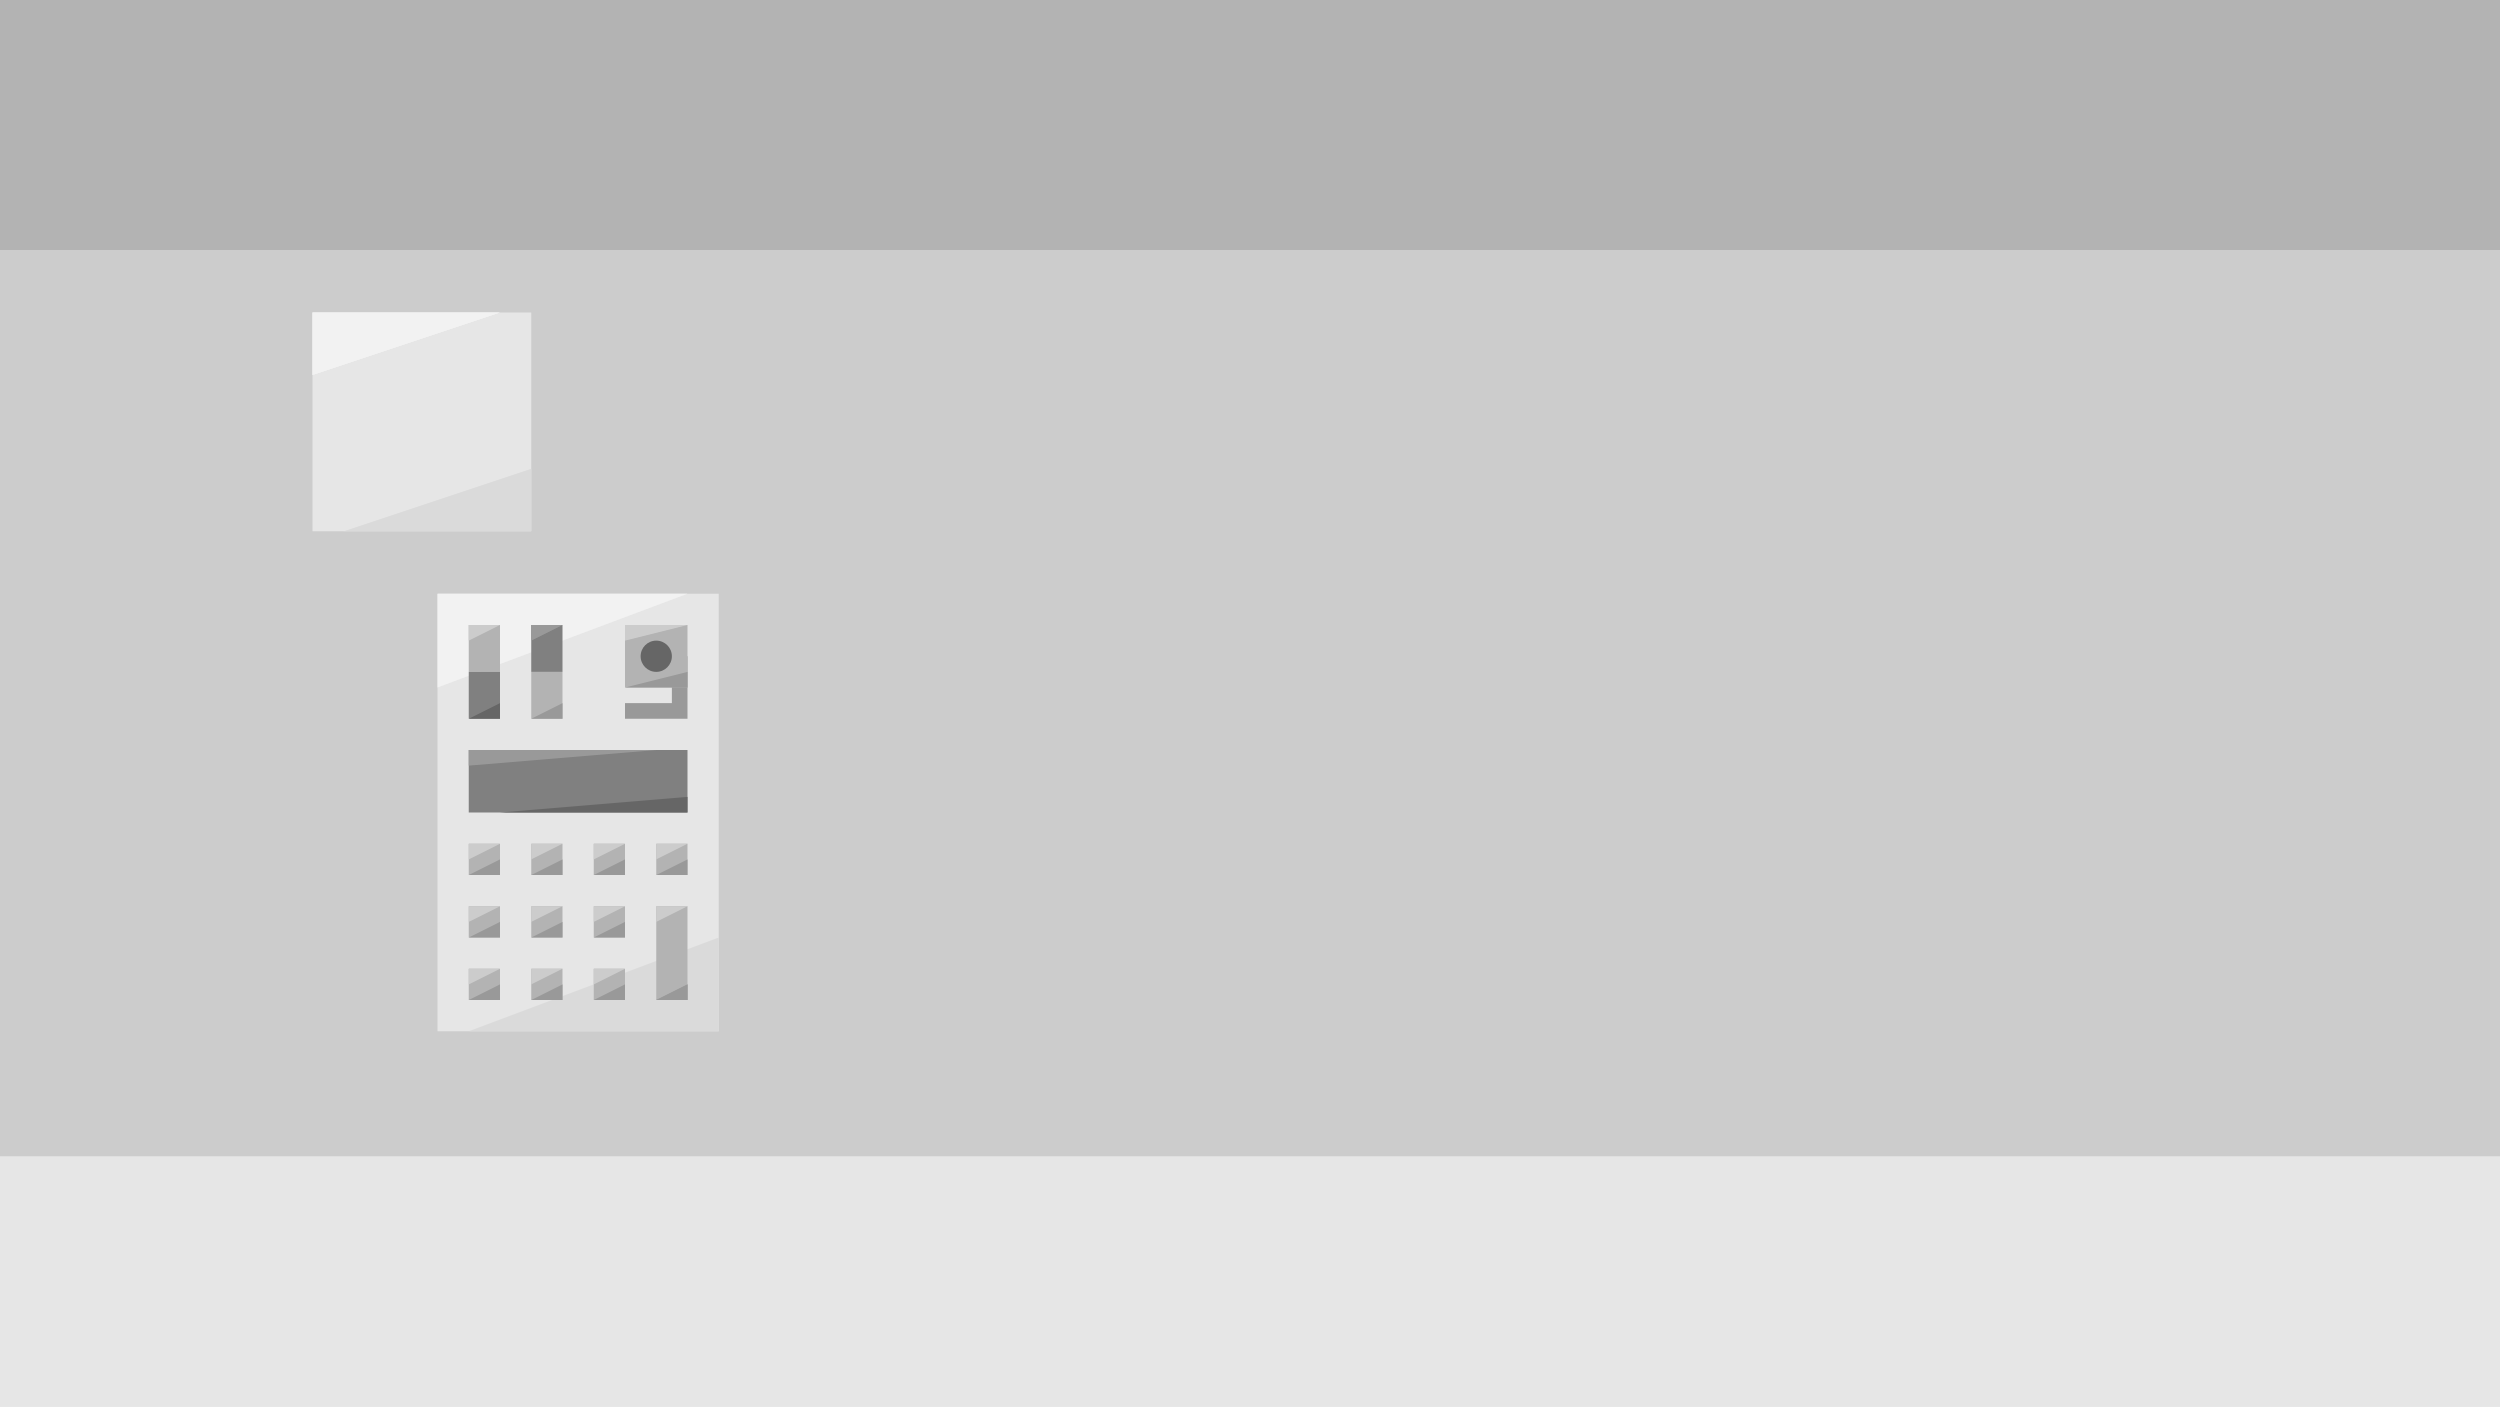
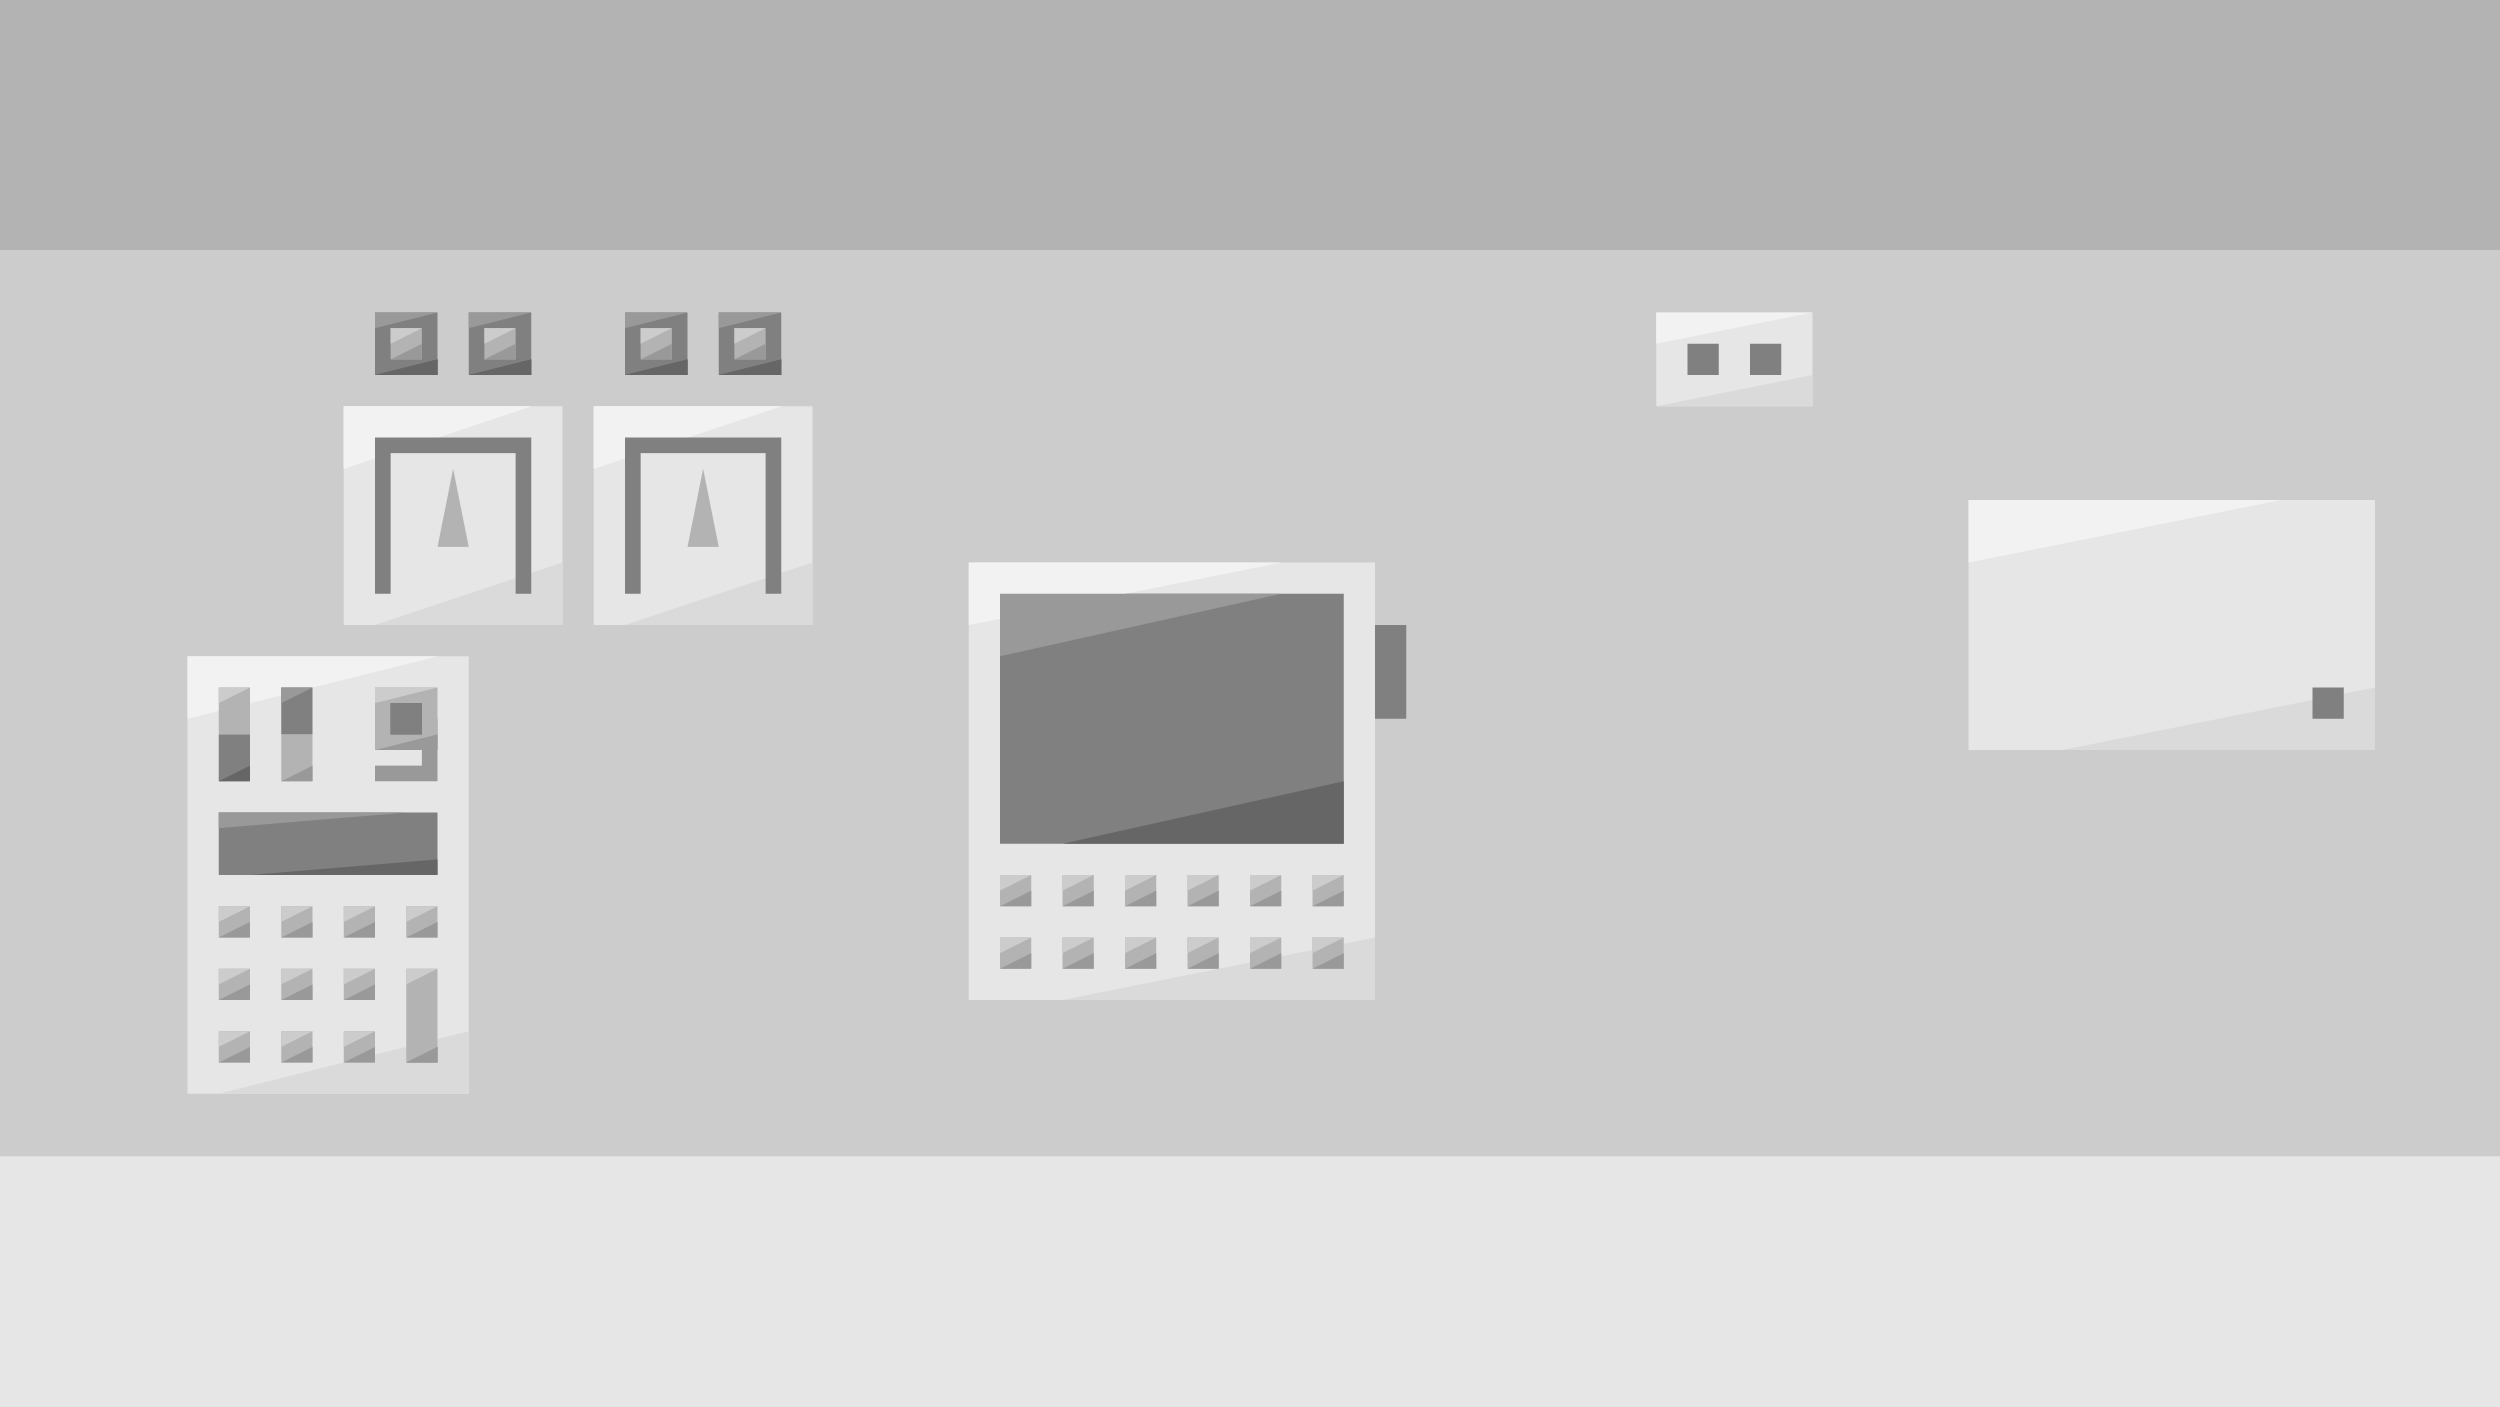
<svg xmlns="http://www.w3.org/2000/svg" xmlns:ns1="http://www.openswatchbook.org/uri/2009/osb" width="800" height="450" id="svg2" version="1.1">
  <defs id="defs4">
    <linearGradient id="linearGradient3943" ns1:paint="solid">
      <stop style="stop-color:#000000;stop-opacity:1;" offset="0" id="stop3945" />
    </linearGradient>
  </defs>
  <g id="layer2" style="display:inline">
    <g id="g4204">
      <rect y="0" x="0" height="450" width="800" id="rect4182" style="color:#000000;fill:#cccccc;fill-opacity:1;fill-rule:nonzero;stroke:none;stroke-width:1;marker:none;visibility:visible;display:inline;overflow:visible;enable-background:accumulate" />
      <rect y="370" x="0" height="80" width="800" id="rect4184" style="color:#000000;fill:#e6e6e6;fill-opacity:1;fill-rule:nonzero;stroke:none;stroke-width:1;marker:none;visibility:visible;display:inline;overflow:visible;enable-background:accumulate" />
      <rect y="0" x="0" height="80" width="800" id="rect4184-4" style="color:#000000;fill:#b3b3b3;fill-opacity:1;fill-rule:nonzero;stroke:none;stroke-width:1;marker:none;visibility:visible;display:inline;overflow:visible;enable-background:accumulate" />
    </g>
  </g>
  <g id="layer1" transform="translate(0,-602.3622)" style="display:inline">
-     <path id="path3910" d="m 145,927.362 0,-130 25,0 z" style="fill:#ffffff;fill-opacity:1;stroke:none" />
-     <rect style="color:#000000;fill:#e6e6e6;stroke:none;stroke-width:1;marker:none;visibility:visible;display:inline;overflow:visible;enable-background:accumulate" id="rect3902" width="90" height="140" x="140" y="792.362" />
-     <path style="fill:#f2f2f2;fill-opacity:1;stroke:none" d="m 140,822.362 0,-30 80,0 z" id="path3908" />
-     <path style="fill:#dadada;fill-opacity:1;stroke:none" d="m 230,902.362 0,30 -80,0 z" id="path3908-1" />
-     <path style="fill:#808080;fill-opacity:1;stroke:none" d="m 150,842.362 0,20 70,0 0,-20 z" id="path2987" />
-     <path style="fill:#b3b3b3;stroke:none" d="m 150,872.362 0,10 10,0 0,-10 z" id="path2989" />
-     <path style="fill:#b3b3b3;stroke:none" d="m 170,872.362 0,10 10,0 0,-10 z" id="path2989-1" />
-     <path style="fill:#b3b3b3;stroke:none" d="m 190,872.362 0,10 10,0 0,-10 z" id="path2989-1-7" />
-     <path style="fill:#b3b3b3;stroke:none" d="m 210,872.362 0,10 10,0 0,-10 z" id="path2989-1-7-4" />
-     <path style="fill:#b3b3b3;stroke:none" d="m 150,892.362 0,10 10,0 0,-10 z" id="path2989-0" />
-     <path style="fill:#b3b3b3;stroke:none" d="m 170,892.362 0,10 10,0 0,-10 z" id="path2989-1-9" />
-     <path style="fill:#b3b3b3;stroke:none" d="m 190,892.362 0,10 10,0 0,-10 z" id="path2989-1-7-48" />
-     <path style="fill:#b3b3b3;stroke:none" d="m 150,912.362 0,10 10,0 0,-10 z" id="path2989-0-2" />
-     <path style="fill:#b3b3b3;stroke:none" d="m 170,912.362 0,10 10,0 0,-10 z" id="path2989-1-9-4" />
-     <path style="fill:#b3b3b3;stroke:none" d="m 190,912.362 0,10 10,0 0,-10 z" id="path2989-1-7-48-5" />
-     <path style="fill:#b3b3b3;stroke:none" d="m 210,922.362 0,-30 10,0 0,30 z" id="path3099" />
-     <path style="fill:#999999;stroke:none" d="m 220,812.362 0,20 -20,0 0,-5 15,0 0,-15" id="path3906" />
-     <path style="fill:#b3b3b3;fill-opacity:1;stroke:none" d="m 200,822.362 20,0 0,-20 -20,0 z" id="path4092" />
-     <path style="color:#000000;fill:#666666;stroke:none;stroke-width:1;marker:none;visibility:visible;display:inline;overflow:visible;enable-background:accumulate" id="path3132" d="m 200,175 a 5,5 0 1 1 -10,0 5,5 0 1 1 10,0 z" transform="translate(15,637.3622)" />
-     <path style="fill:#999999;fill-opacity:1;stroke:none" d="m 150,842.362 0,5 60,-5 z" id="path3937" />
-     <path style="fill:#666666;fill-opacity:1;stroke:none" d="m 220,857.362 0,5 -60,0 z" id="path3939" />
-     <path style="fill:#cccccc;fill-opacity:1;stroke:none" d="m 150,877.362 10,-5 -10,0 z" id="path3949" />
-     <path style="fill:#999999;fill-opacity:1;stroke:none" d="m 150,882.362 10,-5 0,5 z" id="path3951" />
-     <path style="fill:#cccccc;fill-opacity:1;stroke:none" d="m 170,877.362 10,-5 -10,0 z" id="path3949-5" />
-     <path style="fill:#999999;fill-opacity:1;stroke:none" d="m 170,882.362 10,-5 0,5 z" id="path3951-2" />
-     <path style="fill:#cccccc;fill-opacity:1;stroke:none" d="m 190,877.362 10,-5 -10,0 z" id="path3949-5-7" />
-     <path style="fill:#999999;fill-opacity:1;stroke:none" d="m 190,882.362 10,-5 0,5 z" id="path3951-2-6" />
-     <path style="fill:#cccccc;fill-opacity:1;stroke:none" d="m 210,877.362 10,-5 -10,0 z" id="path3949-5-7-1" />
-     <path style="fill:#999999;fill-opacity:1;stroke:none" d="m 210,882.362 10,-5 0,5 z" id="path3951-2-6-4" />
-     <path style="fill:#cccccc;fill-opacity:1;stroke:none" d="m 150,897.362 10,-5 -10,0 z" id="path3949-2" />
-     <path style="fill:#999999;fill-opacity:1;stroke:none" d="m 150,902.362 10,-5 0,5 z" id="path3951-3" />
-     <path style="fill:#cccccc;fill-opacity:1;stroke:none" d="m 170,897.362 10,-5 -10,0 z" id="path3949-5-2" />
-     <path style="fill:#999999;fill-opacity:1;stroke:none" d="m 170,902.362 10,-5 0,5 z" id="path3951-2-2" />
-     <path style="fill:#cccccc;fill-opacity:1;stroke:none" d="m 190,897.362 10,-5 -10,0 z" id="path3949-5-7-16" />
-     <path style="fill:#999999;fill-opacity:1;stroke:none" d="m 190,902.362 10,-5 0,5 z" id="path3951-2-6-8" />
-     <path style="fill:#cccccc;fill-opacity:1;stroke:none" d="m 150,917.362 10,-5 -10,0 z" id="path3949-2-5" />
-     <path style="fill:#999999;fill-opacity:1;stroke:none" d="m 150,922.362 10,-5 0,5 z" id="path3951-3-7" />
-     <path style="fill:#cccccc;fill-opacity:1;stroke:none" d="m 170,917.362 10,-5 -10,0 z" id="path3949-5-2-6" />
-     <path style="fill:#999999;fill-opacity:1;stroke:none" d="m 170,922.362 10,-5 0,5 z" id="path3951-2-2-1" />
-     <path style="fill:#cccccc;fill-opacity:1;stroke:none" d="m 190,917.362 10,-5 -10,0 z" id="path3949-5-7-16-8" />
-     <path style="fill:#999999;fill-opacity:1;stroke:none" d="m 190,922.362 10,-5 0,5 z" id="path3951-2-6-8-9" />
-     <path style="fill:#cccccc;fill-opacity:1;stroke:none" d="m 210,897.362 10,-5 -10,0 z" id="path4082" />
-     <path style="fill:#999999;fill-opacity:1;stroke:none" d="m 210,922.362 10,-5 0,5 z" id="path4084" />
-     <path id="path4086" d="m 210,922.362 10,-5 0,5 z" style="fill:#999999;fill-opacity:1;stroke:none" />
-     <path style="fill:#cccccc;fill-opacity:1;stroke:none" d="m 200,807.362 20,-5 -20,0 z" id="path4094" />
-     <path style="fill:#999999;fill-opacity:1;stroke:none" d="m 200,822.362 20,-5 0,5 z" id="path4096" />
-     <rect style="color:#000000;fill:#e6e6e6;fill-opacity:1;fill-rule:nonzero;stroke:none;stroke-width:1;marker:none;visibility:visible;display:inline;overflow:visible;enable-background:accumulate" id="rect4449" width="70" height="70" x="100" y="100" transform="translate(0,602.3622)" />
-     <path style="fill:#f2f2f2;fill-opacity:1;stroke:none;display:inline" d="m 100,722.362 0,-20 60,0 z" id="path3908-3" />
-     <path id="path4469" d="m 100,722.362 0,-20 60,0 z" style="fill:#f2f2f2;fill-opacity:1;stroke:none;display:inline" />
-     <path style="fill:#dadada;fill-opacity:1;stroke:none;display:inline" d="m 170,752.362 0,20 -60,0 z" id="path3908-1-8" />
+     <path id="path3910" d="m 65,947.362 0,-130 25,0 z" style="fill:#ffffff;fill-opacity:1;stroke:none" />
+     <rect style="color:#000000;fill:#e6e6e6;stroke:none;stroke-width:1;marker:none;visibility:visible;display:inline;overflow:visible;enable-background:accumulate" id="rect3902" width="90" height="140" x="60" y="812.362" />
+     <path style="fill:#f2f2f2;fill-opacity:1;stroke:none" d="m 60,832.362 0,-20 80,0 z" id="path3908" />
+     <path style="fill:#dadada;fill-opacity:1;stroke:none" d="m 150,932.362 0,20 -80,0 z" id="path3908-1" />
+     <path style="fill:#808080;fill-opacity:1;stroke:none" d="m 70,862.362 0,20 70,0 0,-20 z" id="path2987" />
+     <path style="fill:#b3b3b3;stroke:none" d="m 70,892.362 0,10 10,0 0,-10 z" id="path2989" />
+     <path style="fill:#b3b3b3;stroke:none" d="m 90,892.362 0,10 10,0 0,-10 z" id="path2989-1" />
+     <path style="fill:#b3b3b3;stroke:none" d="m 110,892.362 0,10 10,0 0,-10 z" id="path2989-1-7" />
+     <path style="fill:#b3b3b3;stroke:none" d="m 130,892.362 0,10 10,0 0,-10 z" id="path2989-1-7-4" />
+     <path style="fill:#b3b3b3;stroke:none" d="m 70,912.362 0,10 10,0 0,-10 z" id="path2989-0" />
+     <path style="fill:#b3b3b3;stroke:none" d="m 90,912.362 0,10 10,0 0,-10 z" id="path2989-1-9" />
+     <path style="fill:#b3b3b3;stroke:none" d="m 110,912.362 0,10 10,0 0,-10 z" id="path2989-1-7-48" />
+     <path style="fill:#b3b3b3;stroke:none" d="m 70,932.362 0,10 10,0 0,-10 z" id="path2989-0-2" />
+     <path style="fill:#b3b3b3;stroke:none" d="m 90,932.362 0,10 10,0 0,-10 z" id="path2989-1-9-4" />
+     <path style="fill:#b3b3b3;stroke:none" d="m 110,932.362 0,10 10,0 0,-10 z" id="path2989-1-7-48-5" />
+     <path style="fill:#b3b3b3;stroke:none" d="m 130,942.362 0,-30 10,0 0,30 z" id="path3099" />
+     <path style="fill:#999999;stroke:none" d="m 140,832.362 0,20 -20,0 0,-5 15,0 0,-15" id="path3906" />
+     <path style="fill:#b3b3b3;fill-opacity:1;stroke:none" d="m 120,842.362 20,0 0,-20 -20,0 z" id="path4092" />
+     <path style="fill:#999999;fill-opacity:1;stroke:none" d="m 70,862.362 0,5 60,-5 z" id="path3937" />
+     <path style="fill:#666666;fill-opacity:1;stroke:none" d="m 140,877.362 0,5 -60,0 z" id="path3939" />
+     <path style="fill:#cccccc;fill-opacity:1;stroke:none" d="m 70,897.362 10,-5 -10,0 z" id="path3949" />
+     <path style="fill:#999999;fill-opacity:1;stroke:none" d="m 70,902.362 10,-5 0,5 z" id="path3951" />
+     <path style="fill:#cccccc;fill-opacity:1;stroke:none" d="m 90,897.362 10,-5 -10,0 z" id="path3949-5" />
+     <path style="fill:#999999;fill-opacity:1;stroke:none" d="m 90,902.362 10,-5 0,5 z" id="path3951-2" />
+     <path style="fill:#cccccc;fill-opacity:1;stroke:none" d="m 110,897.362 10,-5 -10,0 z" id="path3949-5-7" />
+     <path style="fill:#999999;fill-opacity:1;stroke:none" d="m 110,902.362 10,-5 0,5 z" id="path3951-2-6" />
+     <path style="fill:#cccccc;fill-opacity:1;stroke:none" d="m 130,897.362 10,-5 -10,0 z" id="path3949-5-7-1" />
+     <path style="fill:#999999;fill-opacity:1;stroke:none" d="m 130,902.362 10,-5 0,5 z" id="path3951-2-6-4" />
+     <path style="fill:#cccccc;fill-opacity:1;stroke:none" d="m 70,917.362 10,-5 -10,0 z" id="path3949-2" />
+     <path style="fill:#999999;fill-opacity:1;stroke:none" d="m 70,922.362 10,-5 0,5 z" id="path3951-3" />
+     <path style="fill:#cccccc;fill-opacity:1;stroke:none" d="m 90,917.362 10,-5 -10,0 z" id="path3949-5-2" />
+     <path style="fill:#999999;fill-opacity:1;stroke:none" d="m 90,922.362 10,-5 0,5 z" id="path3951-2-2" />
+     <path style="fill:#cccccc;fill-opacity:1;stroke:none" d="m 110,917.362 10,-5 -10,0 z" id="path3949-5-7-16" />
+     <path style="fill:#999999;fill-opacity:1;stroke:none" d="m 110,922.362 10,-5 0,5 z" id="path3951-2-6-8" />
+     <path style="fill:#cccccc;fill-opacity:1;stroke:none" d="m 70,937.362 10,-5 -10,0 z" id="path3949-2-5" />
+     <path style="fill:#999999;fill-opacity:1;stroke:none" d="m 70,942.362 10,-5 0,5 z" id="path3951-3-7" />
+     <path style="fill:#cccccc;fill-opacity:1;stroke:none" d="m 90,937.362 10,-5 -10,0 z" id="path3949-5-2-6" />
+     <path style="fill:#999999;fill-opacity:1;stroke:none" d="m 90,942.362 10,-5 0,5 z" id="path3951-2-2-1" />
+     <path style="fill:#cccccc;fill-opacity:1;stroke:none" d="m 110,937.362 10,-5 -10,0 z" id="path3949-5-7-16-8" />
+     <path style="fill:#999999;fill-opacity:1;stroke:none" d="m 110,942.362 10,-5 0,5 z" id="path3951-2-6-8-9" />
+     <path style="fill:#cccccc;fill-opacity:1;stroke:none" d="m 130,917.362 10,-5 -10,0 z" id="path4082" />
+     <path style="fill:#999999;fill-opacity:1;stroke:none" d="m 130,942.362 10,-5 0,5 z" id="path4084" />
+     <path id="path4086" d="m 130,942.362 10,-5 0,5 z" style="fill:#999999;fill-opacity:1;stroke:none" />
+     <path style="fill:#cccccc;fill-opacity:1;stroke:none" d="m 120,827.362 20,-5 -20,0 z" id="path4094" />
+     <path style="fill:#999999;fill-opacity:1;stroke:none" d="m 120,842.362 20,-5 0,5 z" id="path4096" />
+     <rect style="color:#000000;fill:#e6e6e6;fill-opacity:1;fill-rule:nonzero;stroke:none;stroke-width:1;marker:none;visibility:visible;display:inline;overflow:visible;enable-background:accumulate" id="rect4449" width="70" height="70" x="110" y="732.362" />
+     <path style="fill:#f2f2f2;fill-opacity:1;stroke:none;display:inline" d="m 110,752.362 0,-20 60,0 z" id="path3908-3" />
+     <path id="path4469" d="m 110,752.362 0,-20 60,0 z" style="fill:#f2f2f2;fill-opacity:1;stroke:none;display:inline" />
+     <path style="fill:#dadada;fill-opacity:1;stroke:none;display:inline" d="m 180,782.362 0,20 -60,0 z" id="path3908-1-8" />
+     <path style="fill:#808080;fill-opacity:1;stroke:none" d="m 120,792.362 5,0 0,-45 40,0 0,45 5,0 0,-50 -50,0 z" id="path4489" />
+     <rect style="color:#000000;fill:#808080;fill-opacity:1;fill-rule:nonzero;stroke:none;stroke-width:1;marker:none;visibility:visible;display:inline;overflow:visible;enable-background:accumulate" id="rect4493" width="20" height="20" x="120" y="702.362" />
+     <path style="fill:#999999;fill-opacity:1;stroke:none" d="m 120,707.362 20,-5 -20,0 z" id="path4495" />
+     <path style="fill:#666666;fill-opacity:1;stroke:none" d="m 120,722.362 20,-5 0,5 z" id="path4497" />
+     <path id="path4499" d="m 120,722.362 20,-5 0,5 z" style="fill:#666666;fill-opacity:1;stroke:none" />
+     <path style="fill:#b3b3b3;stroke:none;display:inline" d="m 125,707.362 0,10 10,0 0,-10 z" id="path2989-7" />
+     <path style="fill:#cccccc;fill-opacity:1;stroke:none;display:inline" d="m 125,712.362 10,-5 -10,0 z" id="path3949-4" />
+     <path style="fill:#999999;fill-opacity:1;stroke:none;display:inline" d="m 125,717.362 10,-5 0,5 z" id="path3951-27" />
+     <rect style="color:#000000;fill:#808080;fill-opacity:1;fill-rule:nonzero;stroke:none;stroke-width:1;marker:none;visibility:visible;display:inline;overflow:visible;enable-background:accumulate" id="rect4493-7" width="20" height="20" x="150" y="702.362" />
+     <path style="fill:#999999;fill-opacity:1;stroke:none;display:inline" d="m 150,707.362 20,-5 -20,0 z" id="path4495-9" />
+     <path style="fill:#666666;fill-opacity:1;stroke:none;display:inline" d="m 150,722.362 20,-5 0,5 z" id="path4497-3" />
+     <path id="path4499-1" d="m 150,722.362 20,-5 0,5 z" style="fill:#666666;fill-opacity:1;stroke:none;display:inline" />
+     <path style="fill:#b3b3b3;stroke:none;display:inline" d="m 155,707.362 0,10 10,0 0,-10 z" id="path2989-7-9" />
+     <path style="fill:#cccccc;fill-opacity:1;stroke:none;display:inline" d="m 155,712.362 10,-5 -10,0 z" id="path3949-4-8" />
+     <path style="fill:#999999;fill-opacity:1;stroke:none;display:inline" d="m 155,717.362 10,-5 0,5 z" id="path3951-27-6" />
+     <rect style="color:#000000;fill:#e6e6e6;fill-opacity:1;fill-rule:nonzero;stroke:none;stroke-width:1;marker:none;visibility:visible;display:inline;overflow:visible;enable-background:accumulate" id="rect4449-5" width="70" height="70" x="190" y="732.362" />
+     <path style="fill:#f2f2f2;fill-opacity:1;stroke:none;display:inline" d="m 190,752.362 0,-20 60,0 z" id="path3908-3-0" />
+     <path id="path4469-2" d="m 190,752.362 0,-20 60,0 z" style="fill:#f2f2f2;fill-opacity:1;stroke:none;display:inline" />
+     <path style="fill:#dadada;fill-opacity:1;stroke:none;display:inline" d="m 260,782.362 0,20 -60,0 z" id="path3908-1-8-8" />
+     <path style="fill:#808080;fill-opacity:1;stroke:none;display:inline" d="m 200,792.362 5,0 0,-45 40,0 0,45 5,0 0,-50 -50,0 z" id="path4489-6" />
+     <rect style="color:#000000;fill:#666666;fill-opacity:1;fill-rule:nonzero;stroke:none;stroke-width:1;marker:none;visibility:visible;display:inline;overflow:visible;enable-background:accumulate" id="rect4653" width="10" height="10" x="125" y="827.362" />
+     <rect y="827.362" x="125" height="10" width="10" id="rect4655" style="color:#000000;fill:#808080;fill-opacity:1;fill-rule:nonzero;stroke:none;stroke-width:1;marker:none;visibility:visible;display:inline;overflow:visible;enable-background:accumulate" />
+     <rect style="color:#000000;fill:#e6e6e6;fill-opacity:1;fill-rule:nonzero;stroke:none;stroke-width:1;marker:none;visibility:visible;display:inline;overflow:visible;enable-background:accumulate" id="rect4663" width="130" height="140" x="310" y="180" transform="translate(0,602.3622)" />
+     <path style="fill:#dadada;fill-opacity:1;stroke:none;display:inline" d="m 440,902.362 0,20 -100,0 z" id="path3908-1-0" />
+     <rect style="color:#000000;fill:#808080;fill-opacity:1;fill-rule:nonzero;stroke:none;stroke-width:1;marker:none;visibility:visible;display:inline;overflow:visible;enable-background:accumulate" id="rect4657" width="110" height="80" x="320" y="190" transform="translate(0,602.3622)" />
+     <path style="fill:#666666;fill-opacity:1;stroke:none" d="m 340,270 90,0 0,-20 z" id="path4659" transform="translate(0,602.3622)" />
+     <path style="fill:#f2f2f2;fill-opacity:1;stroke:none;display:inline" d="m 310,802.362 0,-20 100,0 z" id="path3908-2" />
+     <path style="fill:#999999;fill-opacity:1;stroke:none" d="m 320,210 90,-20 -90,0 z" id="path4661" transform="translate(0,602.3622)" />
+     <path style="fill:#b3b3b3;stroke:none;display:inline" d="m 320,882.362 0,10 10,0 0,-10 z" id="path2989-3" />
+     <path style="fill:#b3b3b3;stroke:none;display:inline" d="m 340,882.362 0,10 10,0 0,-10 z" id="path2989-1-4" />
+     <path style="fill:#b3b3b3;stroke:none;display:inline" d="m 360,882.362 0,10 10,0 0,-10 z" id="path2989-1-7-46" />
+     <path style="fill:#b3b3b3;stroke:none;display:inline" d="m 380,882.362 0,10 10,0 0,-10 z" id="path2989-1-7-4-0" />
+     <path style="fill:#cccccc;fill-opacity:1;stroke:none;display:inline" d="m 320,887.362 10,-5 -10,0 z" id="path3949-6" />
+     <path style="fill:#999999;fill-opacity:1;stroke:none;display:inline" d="m 320,892.362 10,-5 0,5 z" id="path3951-6" />
+     <path style="fill:#cccccc;fill-opacity:1;stroke:none;display:inline" d="m 340,887.362 10,-5 -10,0 z" id="path3949-5-1" />
+     <path style="fill:#999999;fill-opacity:1;stroke:none;display:inline" d="m 340,892.362 10,-5 0,5 z" id="path3951-2-8" />
+     <path style="fill:#cccccc;fill-opacity:1;stroke:none;display:inline" d="m 360,887.362 10,-5 -10,0 z" id="path3949-5-7-4" />
+     <path style="fill:#999999;fill-opacity:1;stroke:none;display:inline" d="m 360,892.362 10,-5 0,5 z" id="path3951-2-6-9" />
+     <path style="fill:#cccccc;fill-opacity:1;stroke:none;display:inline" d="m 380,887.362 10,-5 -10,0 z" id="path3949-5-7-1-6" />
+     <path style="fill:#999999;fill-opacity:1;stroke:none;display:inline" d="m 380,892.362 10,-5 0,5 z" id="path3951-2-6-4-3" />
+     <path style="fill:#b3b3b3;stroke:none;display:inline" d="m 400,882.362 0,10 10,0 0,-10 z" id="path2989-1-7-46-7" />
+     <path style="fill:#b3b3b3;stroke:none;display:inline" d="m 420,882.362 0,10 10,0 0,-10 z" id="path2989-1-7-4-0-8" />
+     <path style="fill:#cccccc;fill-opacity:1;stroke:none;display:inline" d="m 400,887.362 10,-5 -10,0 z" id="path3949-5-7-4-8" />
+     <path style="fill:#999999;fill-opacity:1;stroke:none;display:inline" d="m 400,892.362 10,-5 0,5 z" id="path3951-2-6-9-2" />
+     <path style="fill:#cccccc;fill-opacity:1;stroke:none;display:inline" d="m 420,887.362 10,-5 -10,0 z" id="path3949-5-7-1-6-9" />
+     <path style="fill:#999999;fill-opacity:1;stroke:none;display:inline" d="m 420,892.362 10,-5 0,5 z" id="path3951-2-6-4-3-1" />
+     <path style="fill:#b3b3b3;stroke:none;display:inline" d="m 320,902.362 0,10 10,0 0,-10 z" id="path2989-3-3" />
+     <path style="fill:#b3b3b3;stroke:none;display:inline" d="m 340,902.362 0,10 10,0 0,-10 z" id="path2989-1-4-5" />
+     <path style="fill:#b3b3b3;stroke:none;display:inline" d="m 360,902.362 0,10 10,0 0,-10 z" id="path2989-1-7-46-9" />
+     <path style="fill:#b3b3b3;stroke:none;display:inline" d="m 380,902.362 0,10 10,0 0,-10 z" id="path2989-1-7-4-0-84" />
+     <path style="fill:#cccccc;fill-opacity:1;stroke:none;display:inline" d="m 320,907.362 10,-5 -10,0 z" id="path3949-6-0" />
+     <path style="fill:#999999;fill-opacity:1;stroke:none;display:inline" d="m 320,912.362 10,-5 0,5 z" id="path3951-6-7" />
+     <path style="fill:#cccccc;fill-opacity:1;stroke:none;display:inline" d="m 340,907.362 10,-5 -10,0 z" id="path3949-5-1-6" />
+     <path style="fill:#999999;fill-opacity:1;stroke:none;display:inline" d="m 340,912.362 10,-5 0,5 z" id="path3951-2-8-3" />
+     <path style="fill:#cccccc;fill-opacity:1;stroke:none;display:inline" d="m 360,907.362 10,-5 -10,0 z" id="path3949-5-7-4-6" />
+     <path style="fill:#999999;fill-opacity:1;stroke:none;display:inline" d="m 360,912.362 10,-5 0,5 z" id="path3951-2-6-9-1" />
+     <path style="fill:#cccccc;fill-opacity:1;stroke:none;display:inline" d="m 380,907.362 10,-5 -10,0 z" id="path3949-5-7-1-6-5" />
+     <path style="fill:#999999;fill-opacity:1;stroke:none;display:inline" d="m 380,912.362 10,-5 0,5 z" id="path3951-2-6-4-3-4" />
+     <path style="fill:#b3b3b3;stroke:none;display:inline" d="m 400,902.362 0,10 10,0 0,-10 z" id="path2989-1-7-46-7-2" />
+     <path style="fill:#b3b3b3;stroke:none;display:inline" d="m 420,902.362 0,10 10,0 0,-10 z" id="path2989-1-7-4-0-8-0" />
+     <path style="fill:#cccccc;fill-opacity:1;stroke:none;display:inline" d="m 400,907.362 10,-5 -10,0 z" id="path3949-5-7-4-8-9" />
+     <path style="fill:#999999;fill-opacity:1;stroke:none;display:inline" d="m 400,912.362 10,-5 0,5 z" id="path3951-2-6-9-2-7" />
+     <path style="fill:#cccccc;fill-opacity:1;stroke:none;display:inline" d="m 420,907.362 10,-5 -10,0 z" id="path3949-5-7-1-6-9-3" />
+     <path style="fill:#999999;fill-opacity:1;stroke:none;display:inline" d="m 420,912.362 10,-5 0,5 z" id="path3951-2-6-4-3-1-7" />
+     <path style="fill:#808080;fill-opacity:1;stroke:none" d="m 440,200 10,0 0,30 -10,0 z" id="path4885" transform="translate(0,602.3622)" />
+     <rect style="color:#000000;fill:#e6e6e6;fill-opacity:1;fill-rule:nonzero;stroke:none;stroke-width:1;marker:none;visibility:visible;display:inline;overflow:visible;enable-background:accumulate" id="rect4449-5-1" width="50" height="30" x="530" y="702.362" />
+     <path id="path4469-2-6" d="m 530,712.362 0,-10 50,0 z" style="fill:#f2f2f2;fill-opacity:1;stroke:none;display:inline" />
+     <path style="fill:#dadada;fill-opacity:1;stroke:none;display:inline" d="m 580,722.362 0,10 -50,0 z" id="path3908-1-8-8-5" />
+     <rect style="color:#000000;fill:#808080;fill-opacity:1;fill-rule:nonzero;stroke:none;stroke-width:1;marker:none;visibility:visible;display:inline;overflow:visible;enable-background:accumulate" id="rect4913" width="10" height="10" x="540" y="110" transform="translate(0,602.3622)" />
+     <rect style="color:#000000;fill:#808080;fill-opacity:1;fill-rule:nonzero;stroke:none;stroke-width:1;marker:none;visibility:visible;display:inline;overflow:visible;enable-background:accumulate" id="rect4915" width="10" height="10" x="560" y="110" transform="translate(0,602.3622)" />
+     <rect style="color:#000000;fill:#e6e6e6;fill-opacity:1;fill-rule:nonzero;stroke:none;stroke-width:1;marker:none;visibility:visible;display:inline;overflow:visible;enable-background:accumulate" id="rect4663-7" width="130" height="80" x="630" y="762.362" />
+     <path style="fill:#dadada;fill-opacity:1;stroke:none;display:inline" d="m 760,822.362 0,20 -100,0 z" id="path3908-1-0-5" />
+     <path style="fill:#f2f2f2;fill-opacity:1;stroke:none;display:inline" d="m 630,782.362 0,-20 100,0 z" id="path3908-2-4" />
+     <rect style="color:#000000;fill:#808080;fill-opacity:1;fill-rule:nonzero;stroke:none;stroke-width:1;marker:none;visibility:visible;display:inline;overflow:visible;enable-background:accumulate" id="rect4657-1" width="110" height="60" x="640" y="772.362" ry="0" />
+     <path style="fill:#b3b3b3;fill-opacity:1;stroke:none" d="m 650,180 0,40 70,0 0,-20 20,0 0,-20 z" id="path4964" transform="translate(0,602.3622)" />
+     <path style="fill:#cccccc;fill-opacity:1;stroke:none" d="m 650,190 70,-10 -70,0 z" id="path4966" transform="translate(0,602.3622)" />
+     <path style="fill:#999999;fill-opacity:1;stroke:none" d="m 720,210 0,10 -60,0 z" id="path4968" transform="translate(0,602.3622)" />
+     <rect style="color:#000000;fill:#808080;fill-opacity:1;fill-rule:nonzero;stroke:none;stroke-width:1;marker:none;visibility:visible;display:inline;overflow:visible;enable-background:accumulate" id="rect4913-6" width="10" height="10" x="670" y="802.362" />
+     <rect style="color:#000000;fill:#808080;fill-opacity:1;fill-rule:nonzero;stroke:none;stroke-width:1;marker:none;visibility:visible;display:inline;overflow:visible;enable-background:accumulate" id="rect4915-0" width="10" height="10" x="690" y="802.362" />
  </g>
  <g id="layer3" style="display:inline">
-     <path style="fill:#b3b3b3;stroke:none" d="m 150,215 0,-15 10,0 0,15" id="path3103" />
-     <path style="fill:#808080;stroke:none" d="m 150,230 0,-15 10,0 0,15 z" id="path3101" />
-     <path style="fill:#cccccc;fill-opacity:1;stroke:none" d="m 150,205 0,-5 10,0 z" id="path4088" />
-     <path style="fill:#666666;fill-opacity:1;stroke:none" d="m 150,230 10,0 0,-5 z" id="path4090" />
-     <path style="fill:#b3b3b3;stroke:none" d="m 170,230 0,-15 10,0 0,15 z" id="path3101-7" />
-     <path style="fill:#808080;stroke:none" d="m 170,215 0,-15 10,0 0,15" id="path3103-2" />
-     <path style="fill:#999999;fill-opacity:1;stroke:none" d="m 170,205 0,-5 10,0 z" id="path4088-9" />
-     <path style="fill:#999999;fill-opacity:1;stroke:none" d="m 170,230 10,0 0,-5 z" id="path4090-5" />
+     <path style="fill:#b3b3b3;stroke:none" d="m 70,235 0,-15 10,0 0,15" id="path3103" />
+     <path style="fill:#808080;stroke:none" d="m 70,250 0,-15 10,0 0,15 z" id="path3101" />
+     <path style="fill:#cccccc;fill-opacity:1;stroke:none" d="m 70,225 0,-5 10,0 z" id="path4088" />
+     <path style="fill:#666666;fill-opacity:1;stroke:none" d="m 70,250 10,0 0,-5 z" id="path4090" />
+     <path style="fill:#b3b3b3;stroke:none" d="m 90,250 0,-15 10,0 0,15 z" id="path3101-7" />
+     <path style="fill:#808080;stroke:none" d="m 90,235 0,-15 10,0 0,15" id="path3103-2" />
+     <path style="fill:#999999;fill-opacity:1;stroke:none" d="m 90,225 0,-5 10,0 z" id="path4088-9" />
+     <path style="fill:#999999;fill-opacity:1;stroke:none" d="m 90,250 10,0 0,-5 z" id="path4090-5" />
+     <path style="fill:#b3b3b3;fill-opacity:1;stroke:none" d="m 140,175 5,-25 5,25 z" id="path4491" />
+     <path style="fill:#b3b3b3;fill-opacity:1;stroke:none;display:inline" d="m 220,175 5,-25 5,25 z" id="path4491-9" />
+     <rect style="color:#000000;fill:#e6e6e6;fill-opacity:1;fill-rule:nonzero;stroke:none;stroke-width:1;marker:none;visibility:visible;display:inline;overflow:visible;enable-background:accumulate" id="rect4663-7-2" width="130" height="80" x="630" y="160" />
+     <path style="fill:#dadada;fill-opacity:1;stroke:none;display:inline" d="m 760,220 0,20 -100,0 z" id="path3908-1-0-5-0" />
+     <path style="fill:#f2f2f2;fill-opacity:1;stroke:none;display:inline" d="m 630,180 0,-20 100,0 z" id="path3908-2-4-0" />
+     <rect y="220" x="740" height="10" width="10" id="rect5032" style="color:#000000;fill:#808080;fill-opacity:1;fill-rule:nonzero;stroke:none;stroke-width:1;marker:none;visibility:visible;display:inline;overflow:visible;enable-background:accumulate" />
+     <rect style="color:#000000;fill:#808080;fill-opacity:1;fill-rule:nonzero;stroke:none;stroke-width:1;marker:none;visibility:visible;display:inline;overflow:visible;enable-background:accumulate" id="rect4493-0" width="20" height="20" x="200" y="100" />
+     <path style="fill:#999999;fill-opacity:1;stroke:none;display:inline" d="m 200,105 20,-5 -20,0 z" id="path4495-2" />
+     <path style="fill:#666666;fill-opacity:1;stroke:none;display:inline" d="m 200,120 20,-5 0,5 z" id="path4497-4" />
+     <path id="path4499-8" d="m 200,120 20,-5 0,5 z" style="fill:#666666;fill-opacity:1;stroke:none;display:inline" />
+     <path style="fill:#b3b3b3;stroke:none;display:inline" d="m 205,105 0,10 10,0 0,-10 z" id="path2989-7-6" />
+     <path style="fill:#cccccc;fill-opacity:1;stroke:none;display:inline" d="m 205,110 10,-5 -10,0 z" id="path3949-4-5" />
+     <path style="fill:#999999;fill-opacity:1;stroke:none;display:inline" d="m 205,115 10,-5 0,5 z" id="path3951-27-0" />
+     <rect style="color:#000000;fill:#808080;fill-opacity:1;fill-rule:nonzero;stroke:none;stroke-width:1;marker:none;visibility:visible;display:inline;overflow:visible;enable-background:accumulate" id="rect4493-7-9" width="20" height="20" x="230" y="100" />
+     <path style="fill:#999999;fill-opacity:1;stroke:none;display:inline" d="m 230,105 20,-5 -20,0 z" id="path4495-9-0" />
+     <path style="fill:#666666;fill-opacity:1;stroke:none;display:inline" d="m 230,120 20,-5 0,5 z" id="path4497-3-0" />
+     <path id="path4499-1-6" d="m 230,120 20,-5 0,5 z" style="fill:#666666;fill-opacity:1;stroke:none;display:inline" />
+     <path style="fill:#b3b3b3;stroke:none;display:inline" d="m 235,105 0,10 10,0 0,-10 z" id="path2989-7-9-1" />
+     <path style="fill:#cccccc;fill-opacity:1;stroke:none;display:inline" d="m 235,110 10,-5 -10,0 z" id="path3949-4-8-3" />
+     <path style="fill:#999999;fill-opacity:1;stroke:none;display:inline" d="m 235,115 10,-5 0,5 z" id="path3951-27-6-8" />
  </g>
</svg>
